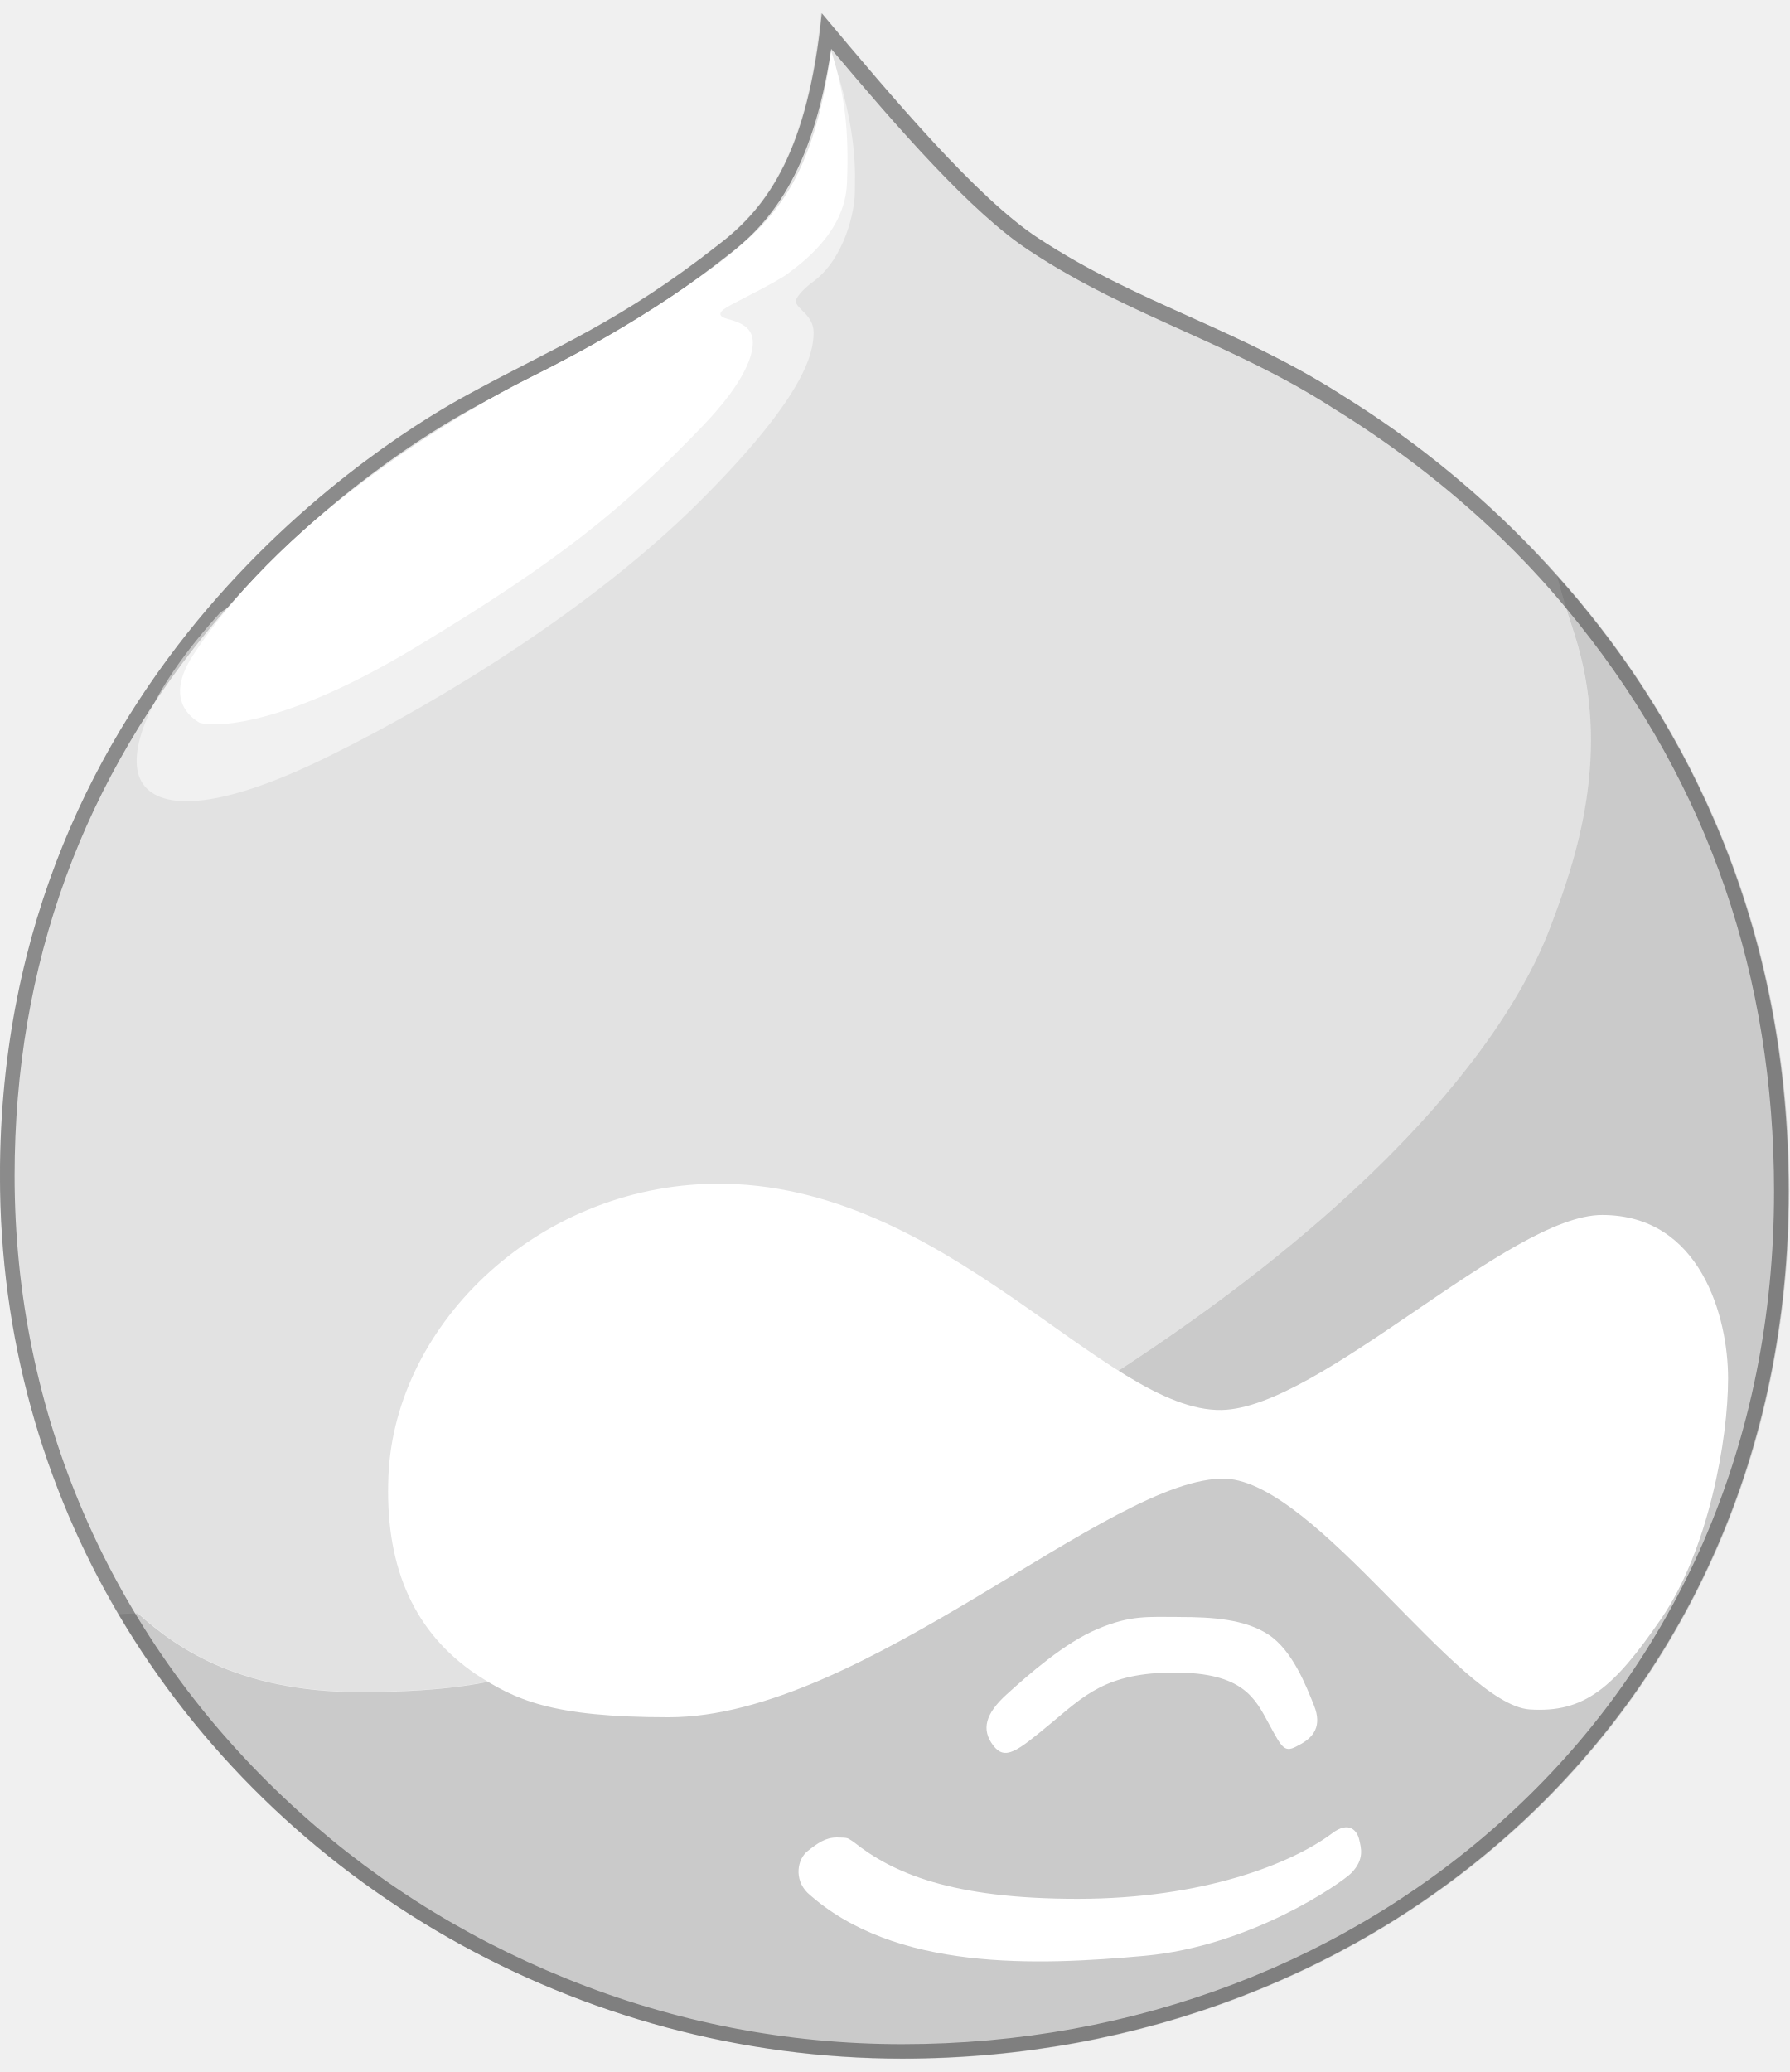
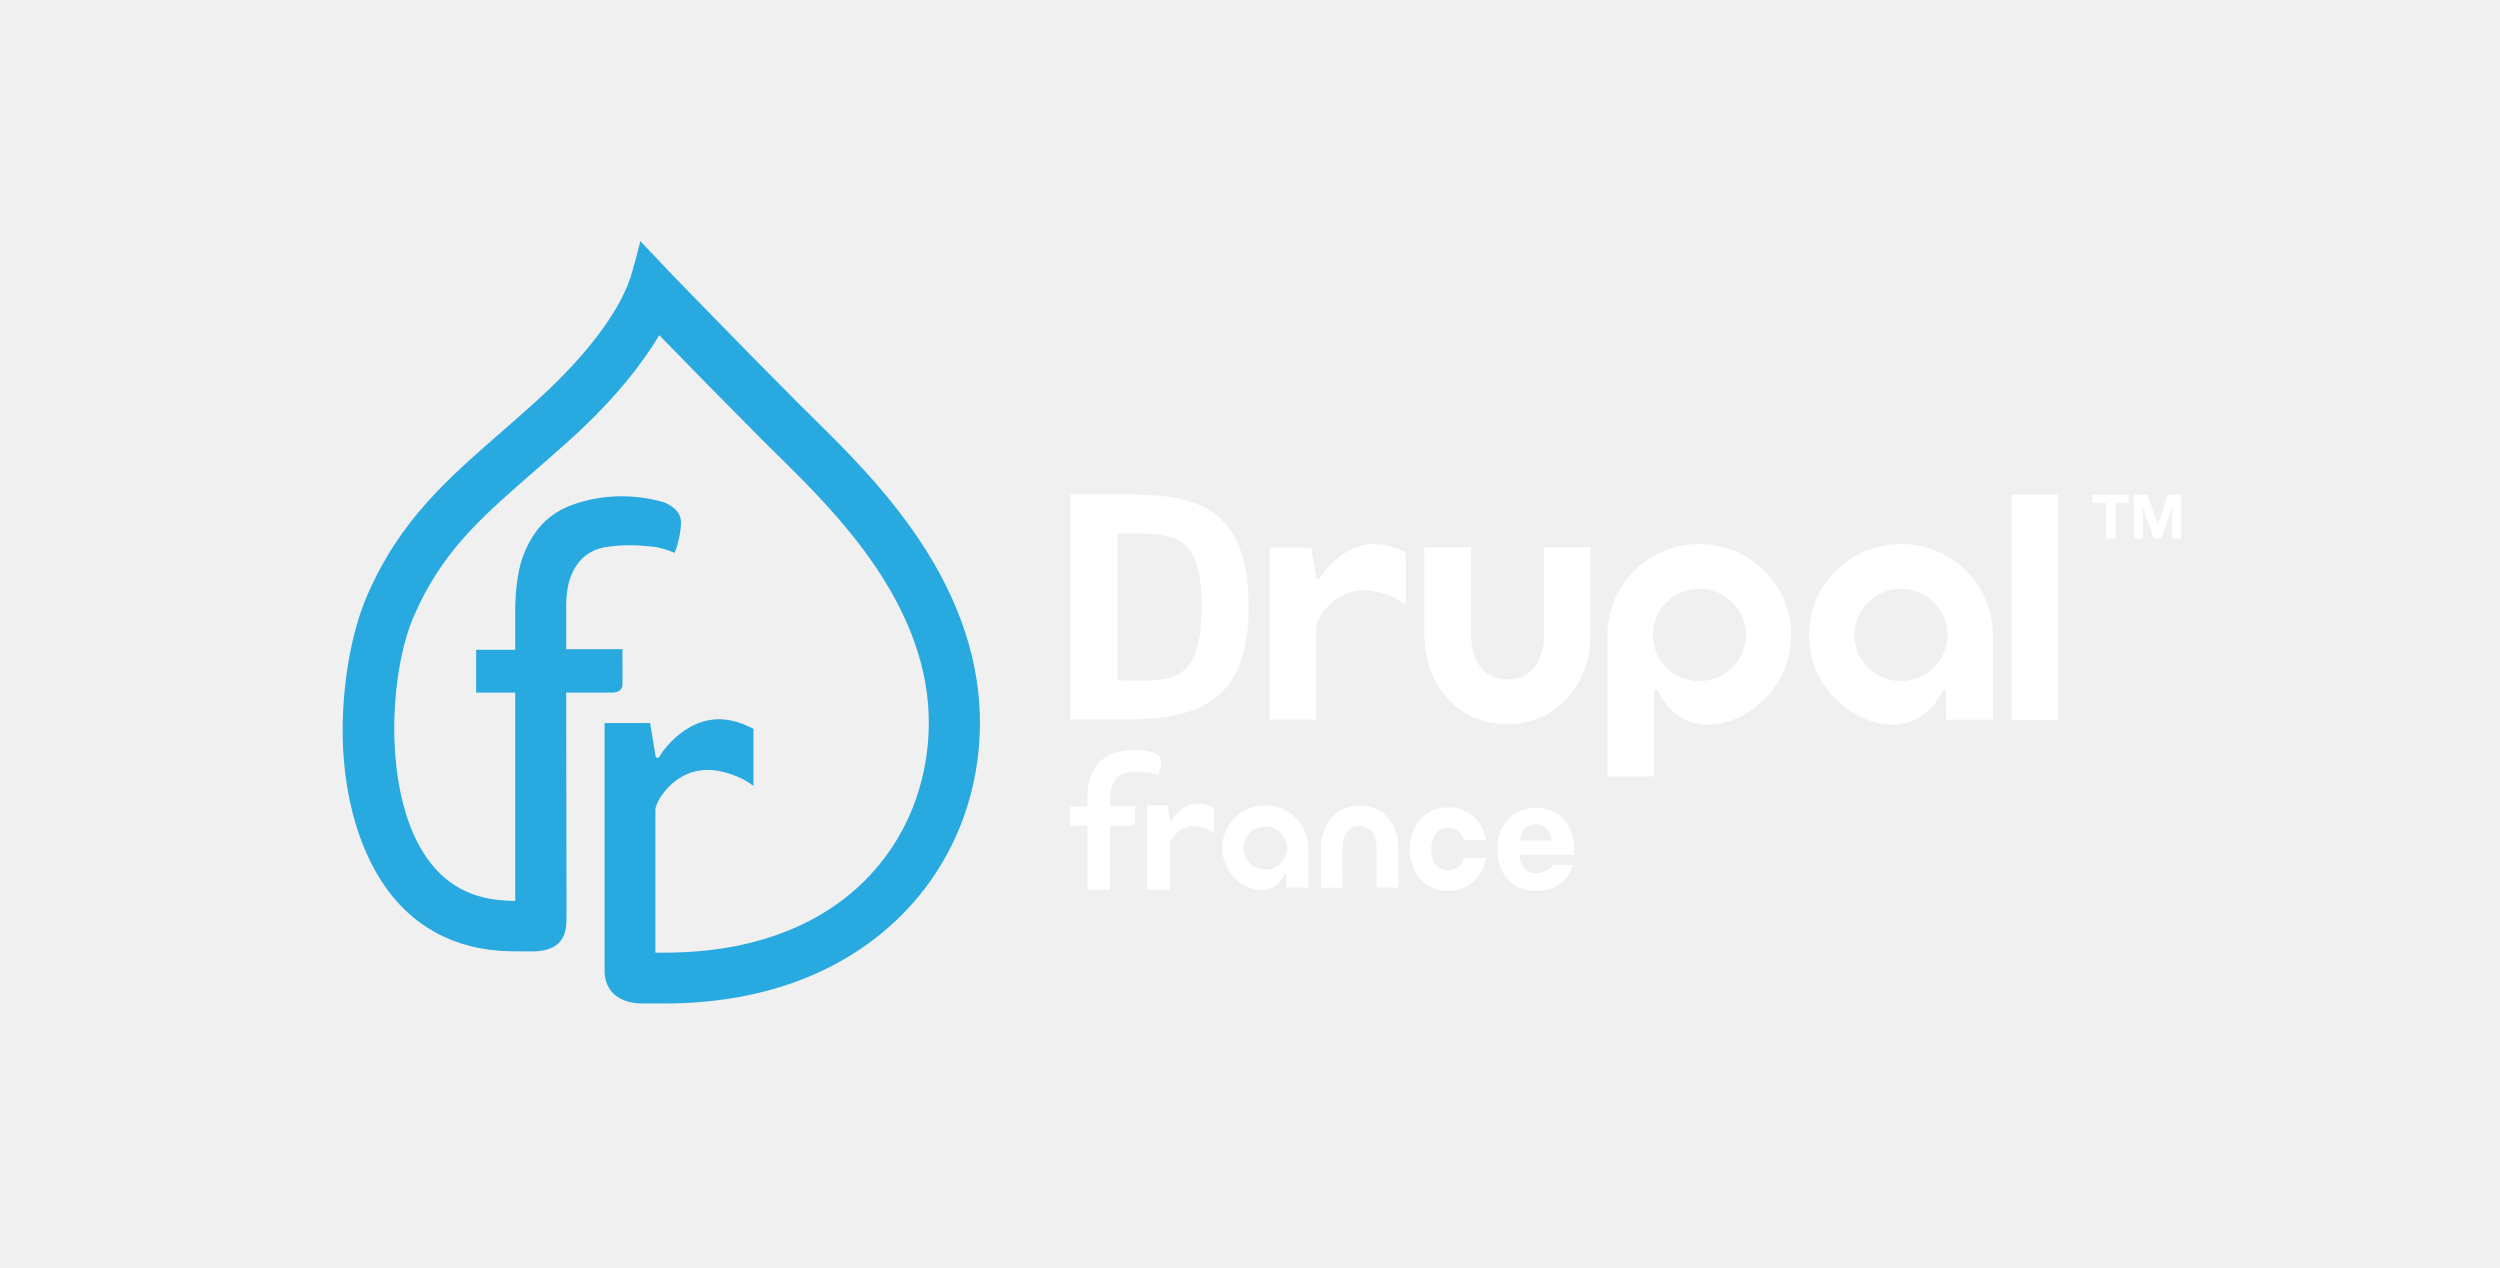
- <svg xmlns="http://www.w3.org/2000/svg" width="57" height="66" viewBox="471.5 467 57 66" enable-background="new 471.5 467 57 66">
-   <path opacity=".2" fill="#303030" d="M528.5 504.965c0 16.634-13.123 27.615-28.24 27.615-10.29 0-19.894-5.523-24.978-14.167l.605-.027c1.313 1.192 3.39 2.58 7.404 2.515 4.77-.064 5.645-.875 9.855-2.756 22.716-10.17 26.925-19.457 27.736-21.59s2.013-5.587.756-9.415c-.242-.737-.42-1.333-.54-1.808-3.018-3.372-6.017-5.225-6.92-5.784-.14-.093-.29-.177-.43-.26l.44.26c2.01 1.247 14.314 8.782 14.314 25.417z" />
-   <path fill="#fff" d="M509.09 518.507c1.006 0 2.077.065 2.83.568.756.503 1.193 1.63 1.445 2.263.25.634 0 1.006-.503 1.258-.438.25-.503.12-.94-.69-.44-.81-.82-1.63-3.01-1.63s-2.887.755-3.948 1.63c-1.062.876-1.443 1.193-1.825.69s-.253-1.006.437-1.63 1.825-1.63 2.888-2.077c1.06-.45 1.62-.383 2.625-.383zm-10.413 7.152c1.257 1.005 3.14 1.825 7.153 1.825 4.015 0 6.836-1.137 8.094-2.077.568-.438.82-.065.875.187.056.25.186.624-.252 1.07-.316.317-3.194 2.33-6.594 2.636-3.4.31-7.964.504-10.73-2.01-.438-.44-.316-1.07 0-1.323.317-.25.568-.438.94-.438.374.008.317.008.513.13z" />
-   <path opacity=".2" fill="#aaa" d="M520.89 496.545c-.81 2.133-5.02 11.42-27.735 21.59-4.21 1.88-5.085 2.69-9.854 2.756-4.013.066-6.09-1.32-7.403-2.514l-.605.028h-.01c-2.393-4.042-3.78-8.783-3.78-13.952 0-7.852 2.97-13.654 6.287-17.687.11-.13.213-.26.325-.382 2.683-3.148 5.55-5.17 7.218-6.203.038-.028.075-.047.112-.065.42-.25.754-.447.987-.568 2.757-1.51 4.77-2.263 7.963-4.77.12-.092.242-.186.354-.288l.008-.01c.875-.754 1.64-1.76 2.18-3.4v-.008c.325-.97.567-2.16.716-3.65l.02.018c2.253 2.69 4.954 5.886 6.89 7.144.69.447 1.38.848 2.068 1.202l.3.15c2.243 1.126 4.507 1.945 6.807 3.333l.428.26c.903.56 3.902 2.412 6.92 5.784.12.475.298 1.07.54 1.807 1.274 3.837.073 7.292-.737 9.425z" />
-   <path opacity=".5" fill="#333" d="M514.176 479.538c-3.26-2.077-6.464-2.887-9.603-4.955-1.938-1.267-4.64-4.47-6.893-7.162-.438 4.332-1.686 6.148-3.26 7.35-3.195 2.515-5.207 3.26-7.963 4.77-2.338 1.256-14.958 8.726-14.958 24.913 0 5.17 1.387 9.91 3.77 13.96 5.077 8.635 14.68 14.158 24.97 14.158 15.126 0 28.24-10.98 28.24-27.614 0-9.127-3.707-15.526-7.386-19.633-3.016-3.382-6.015-5.217-6.918-5.785zm7.627 7.34c4.117 5.15 6.213 11.23 6.213 18.077 0 3.968-.755 7.712-2.245 11.148-1.414 3.25-3.444 6.13-6.053 8.56-5.15 4.806-12.062 7.45-19.475 7.45-3.67 0-7.265-.698-10.692-2.086-3.372-1.36-6.398-3.297-9.016-5.774-5.532-5.225-8.57-12.257-8.57-19.8 0-6.716 2.18-12.695 6.483-17.753 3.288-3.865 6.836-6.007 8.196-6.743.67-.363 1.285-.69 1.89-.997 1.892-.97 3.68-1.89 6.14-3.818 1.312-.997 2.71-2.58 3.305-6.585 2.077 2.468 4.48 5.234 6.314 6.426 1.63 1.08 3.307 1.835 4.918 2.562 1.527.69 3.11 1.406 4.676 2.403l.056.037c4.62 2.84 7.06 5.896 7.86 6.892z" />
-   <path opacity=".5" fill="#fff" d="M497.98 468.678c.874 2.58.753 3.893.753 4.452 0 .56-.307 2.077-1.313 2.832-.438.317-.568.568-.568.624 0 .25.568.438.568 1.006 0 .69-.317 2.077-3.642 5.393-3.325 3.316-8.103 6.278-11.8 8.103-3.698 1.826-5.468 1.686-5.97.81s.185-2.83 2.514-5.392l9.667-6.278 9.164-6.398.503-2.44" />
-   <path fill="#fff" d="M497.98 468.613c-.57 4.145-1.826 5.393-3.512 6.715-2.83 2.133-5.588 3.446-6.212 3.763-1.63.82-7.535 4.08-10.608 8.784-.94 1.444 0 2.012.186 2.133.187.12 2.33.372 6.9-2.385 4.574-2.757 6.595-4.387 9.175-7.078 1.377-1.444 1.573-2.263 1.573-2.636 0-.438-.316-.624-.82-.754-.25-.065-.316-.187 0-.373.317-.186 1.622-.82 1.938-1.07.318-.25 1.827-1.257 1.882-2.887.065-1.63-.056-2.766-.503-4.21zm-14.112 45.628c.065-4.898 4.648-9.472 10.422-9.536 7.348-.065 12.424 7.283 16.13 7.208 3.14-.064 9.166-6.212 12.118-6.212 3.14 0 4.014 3.26 4.014 5.206 0 1.938-.623 5.458-2.133 7.656-1.51 2.198-2.44 3.008-4.2 2.888-2.264-.187-6.78-7.21-9.67-7.35-3.64-.12-11.547 7.6-17.75 7.6-3.763 0-4.9-.567-6.147-1.378-1.92-1.312-2.85-3.315-2.785-6.08z" />
+ <svg xmlns="http://www.w3.org/2000/svg" version="1.1" id="LOGO_BLEU" x="0px" y="0px" viewBox="0 0 1613.9 818" style="enable-background:new 0 0 1613.9 818;" xml:space="preserve">
+   <style type="text/css">
+ 	.st0{fill:#FFFFFF;}
+ 	.st1{fill-rule:evenodd;clip-rule:evenodd;fill:#FFFFFF;}
+ 	.st2{fill:#28A9E0;}
+ </style>
+   <g>
+     <g>
+       <path class="st0" d="M866.7,547.1c0-7.6,3.3-13.7,11-13.7c7.7,0,11,6.1,11,13.7V573h14v-25.9c0-15-9.7-27.1-24.9-27.1    c-15.1,0-25,12.1-25,27.1v26h14L866.7,547.1z" />
+     </g>
+     <g>
+       <path class="st0" d="M756.5,529.4c-0.2,0.3-0.2,0.5-0.7,0.5c-0.5,0-0.5-0.5-0.5-0.5l-1.6-9.5h-13.1v54.3h14.7v-29.4    c0-2.4,6.5-13.9,19.2-11c6.4,1.5,9.1,4.2,9.1,4.2s0-10.5,0-16.5c-2.4-1.2-4-1.8-6.1-2.3C764.8,516.3,756.8,528.8,756.5,529.4z" />
+     </g>
+     <g>
+       <path class="st0" d="M816.8,519.9c-15.4,0-27.8,12.3-27.8,27.5c0,12.6,8.6,23.2,20.3,26.5c13.1,3.2,18.9-6.9,20-9.5    c0.1-0.3,0.2-0.6,0.7-0.6c0.5,0,0.5,0.6,0.5,0.6l0,8.6h14.1v-25.6C844.6,532.3,832.2,519.9,816.8,519.9z M816.8,561.4    c-7.8,0-14.1-6.2-14.1-13.9c0-7.7,6.3-13.9,14.1-13.9c7.8,0,14.1,6.2,14.1,13.9C830.9,555.2,824.6,561.4,816.8,561.4z" />
+     </g>
+     <g>
+       <path class="st0" d="M945.1,554c-1.4,4.6-4.6,7.8-10.2,7.8c-7.6,0-10.9-6-11-13.5c0-7.6,3.3-13.7,11-13.7c5.5,0,8.8,3.2,10.2,7.8    h14.3c-2.2-12.2-11.3-21.2-24.4-21.2c-15.1,0-24.9,12-25,26.9h0c0,0,0,0.1,0,0.1c0,0,0,0.1,0,0.1h0c0.1,14.9,9.8,26.9,24.9,26.9    c13.1,0,22.2-9.1,24.5-21.2H945.1z" />
+     </g>
+     <path class="st0" d="M1015.4,558.4c-3,10.9-12.2,16.8-23.9,16.8c-14.2,0-24.8-9.6-24.8-27.2c0-17.6,11.9-26.5,25-26.5   c14.6,0,25.5,10.1,24.5,30.3h-35.3c0.5,7.9,4.1,11.9,10.9,11.9c7.7,0,11-5.4,11-5.4L1015.4,558.4z M981.1,542.6h20.6   c-0.8-6.8-4.2-10.4-10.1-10.4C985.7,532.2,982.1,535.7,981.1,542.6z" />
+     <g>
+       <path class="st0" d="M996.8,409.1c0,16.3-7.1,29.5-23.6,29.5c-16.5,0-23.6-13.2-23.6-29.5v-55.8h-30.1v55.8    c0,32.3,20.9,58.4,53.5,58.4c32.5,0,53.8-26.1,53.8-58.4v-55.8h-30.1L996.8,409.1z" />
+     </g>
+     <g>
+       <rect x="1298.7" y="319.3" class="st0" width="30" height="145.4" />
+     </g>
+     <g>
+       <polygon class="st0" points="1350.8,324.6 1359.4,324.6 1359.4,347.7 1365.7,347.7 1365.7,324.6 1374.2,324.6 1374.2,319.4     1350.8,319.4   " />
+     </g>
+     <g>
+       <polygon class="st0" points="1399.4,319.4 1393.1,338.8 1393,338.8 1386.3,319.4 1377.5,319.4 1377.5,347.7 1383.4,347.7     1383.4,327.8 1383.4,327.8 1390.4,347.7 1395.3,347.7 1402.3,327.6 1402.3,327.6 1402.3,347.7 1408.2,347.7 1408.2,319.4   " />
+     </g>
+     <g>
+       <path class="st0" d="M852.3,373c-0.3,0.7-0.3,1-1.5,1c-0.9,0-1.1-1-1.1-1l-3.2-19.5h-26.9v111h30.1v-60.1    c0-4.9,13.4-28.5,39.2-22.4c13.1,3.1,18.6,8.6,18.6,8.6s0-21.4,0-33.8c-4.8-2.5-8.2-3.7-12.5-4.7    C869.2,346.2,852.9,371.6,852.3,373z" />
+     </g>
+     <g>
+       <path class="st0" d="M1097,351.2c-32.8,0-59.3,26.3-59.3,58.8c0,0,0,80.4,0,91.2h30.2v-40l0-15c0,0,0-1.2,1.1-1.2    c1,0,1.2,0.6,1.4,1.2c2.3,5.6,14.8,27.1,42.7,20.4c24.9-7,43.2-29.6,43.2-56.6C1156.3,377.5,1129.8,351.2,1097,351.2z M1097,439.7    c-16.6,0-30-13.3-30-29.8c0-16.4,13.4-29.8,30-29.8c16.6,0,30.1,13.3,30.1,29.8C1127,426.4,1113.6,439.7,1097,439.7z" />
+     </g>
+     <g>
+       <path class="st0" d="M1227.2,351.2c-32.8,0-59.4,26.3-59.4,58.8c0,26.9,18.3,49.6,43.3,56.6c27.9,6.7,40.4-14.7,42.7-20.4    c0.2-0.6,0.5-1.2,1.4-1.2c1.1,0,1.1,1.2,1.1,1.2l0,18.4h30.2V410C1286.5,377.5,1260,351.2,1227.2,351.2z M1227.2,439.7    c-16.6,0-30.1-13.3-30.1-29.8c0-16.4,13.5-29.8,30.1-29.8c16.6,0,30,13.3,30,29.8C1257.2,426.4,1243.7,439.7,1227.2,439.7z" />
+     </g>
+     <g>
+       <path class="st0" d="M727.8,319.2H691v145.2h34.3c45,0,80.8-8.7,80.8-72.6C806.1,327.3,772.3,319.2,727.8,319.2z M733.8,439.5    l-12.4-0.3v-94.8h12.1c27.7,0,42.2,3.9,42.2,47.4C775.7,437.2,759.3,439.5,733.8,439.5z" />
+     </g>
+     <path class="st1" d="M749.5,491.2c-0.2-2.3-1.6-3.9-4.5-5.2c0,0-10.6-3.9-23.2-0.5c-3.5,0.9-6.8,2.2-9.8,4.5   c-3,2.3-5.4,5.6-7.3,9.8c-1.9,4.3-2.8,10.3-2.8,17.3v3.6h-11.2v12.2H702v0.1v41.2h14.6v-6.3l0.1-34.9h13.2c0.7,0,1.3-0.1,1.7-0.4   c0.4-0.2,1.1-0.8,1.2-1.7c0.1-0.9,0-10.4,0-10.4l-16.1,0v-4.7c0-3.9,0.5-7,1.5-9.3c1-2.3,2.4-4.2,4-5.4c1.6-1.3,3.5-2.1,5.7-2.4   c2.2-0.4,4.5-0.5,6.9-0.5c2.1,0,4.2,0.1,6.3,0.4c2.2,0.2,4.4,0.8,6.5,1.8c0.6-1.3,1-2.7,1.3-4.1   C749.3,494.6,749.6,492.6,749.5,491.2z" />
+     <path class="st2" d="M365.5,447.1h29.8c1.6,0,2.9-0.3,3.9-0.8c1-0.5,2.4-1.8,2.6-3.7c0.2-1.9,0-23.5,0-23.5l-36.3,0v-27.3   c0-8.7,1.2-15.7,3.5-20.9c2.3-5.3,5.3-9.4,9-12.2c3.7-2.8,8-4.7,12.9-5.5c4.9-0.8,10.1-1.2,15.5-1.2c4.6,0,9.4,0.3,14.3,0.8   c4.9,0.5,9.8,1.9,14.7,4.1c1.4-3,2.2-6.1,2.9-9.2c0.8-3.6,1.5-8.2,1.3-11.3c-0.4-5.1-3.7-8.8-10.1-11.8c0,0-23.8-8.7-52.3-1.1   c-7.9,2.1-15.4,5-22,10.2c-6.7,5.2-12.1,12.5-16.3,22.2c-4.2,9.6-6.3,23.2-6.3,38.9v24.7h-25.2v27.6h25.2v134.5c-0.9,0-2,0-3-0.1   c-24.8-0.5-43.1-10.4-55.9-30.4c-26.7-41.6-22.2-117.3-6.6-153.2c18.5-42.7,44.5-64.6,79.2-94.9c7.1-6.2,14.4-12.6,22.1-19.5   c30-27.1,47.5-50.8,57.2-67.1c16.6,17.1,43.3,44.3,67,68.1h0c2.9,2.9,6.1,6,9.4,9.3c36.9,36.3,98.6,96.9,97.6,174.6   c-0.9,73-54,146.6-170.6,146.6h-5.9v-55.2h0v-37.2c0-5.4,14.6-31.1,42.9-24.5c14.3,3.4,20.4,9.4,20.4,9.4s0-23.4,0-37   c-5.3-2.7-8.9-4.1-13.7-5.2c-28.2-6.5-46.1,21.3-46.8,22.8c-0.4,0.7-0.4,1.1-1.6,1.1c-1,0-1.1-1.1-1.1-1.1l-3.5-21.3h-29.4v121.3h0   v40.1c1.3,17.6,17.5,19.4,23.1,19.6h15.7c60.9,0,112.6-18.6,149.7-53.9c34.1-32.4,53.2-76.9,53.8-125.3   c0.5-40.1-12.7-80.6-39.2-120.2c-21.9-32.7-48.7-59.1-68.2-78.3c-3.3-3.2-6.4-6.3-9.2-9.1c-37.5-37.6-82.4-84-82.9-84.5l-19.7-20.8   c0,0-4.9,20.1-7.8,27.3c-1.8,4.4-12,33.1-59.2,75.8c-7.5,6.8-14.7,13-21.6,19.1c-35.1,30.7-66.3,57.1-87.8,106.6   c-9.9,22.8-15.8,55.5-15.8,87.5c0,27,5.1,65.7,24.9,96.6c18.6,29.1,47.3,44.8,83,45.5c5.9,0.1,9.8,0.1,12.7,0.1c0.5,0,1.1,0,1.7,0   c21.5,0,22.2-13.7,22.2-21.7v-15.3L365.5,447.1z" />
+   </g>
</svg>
